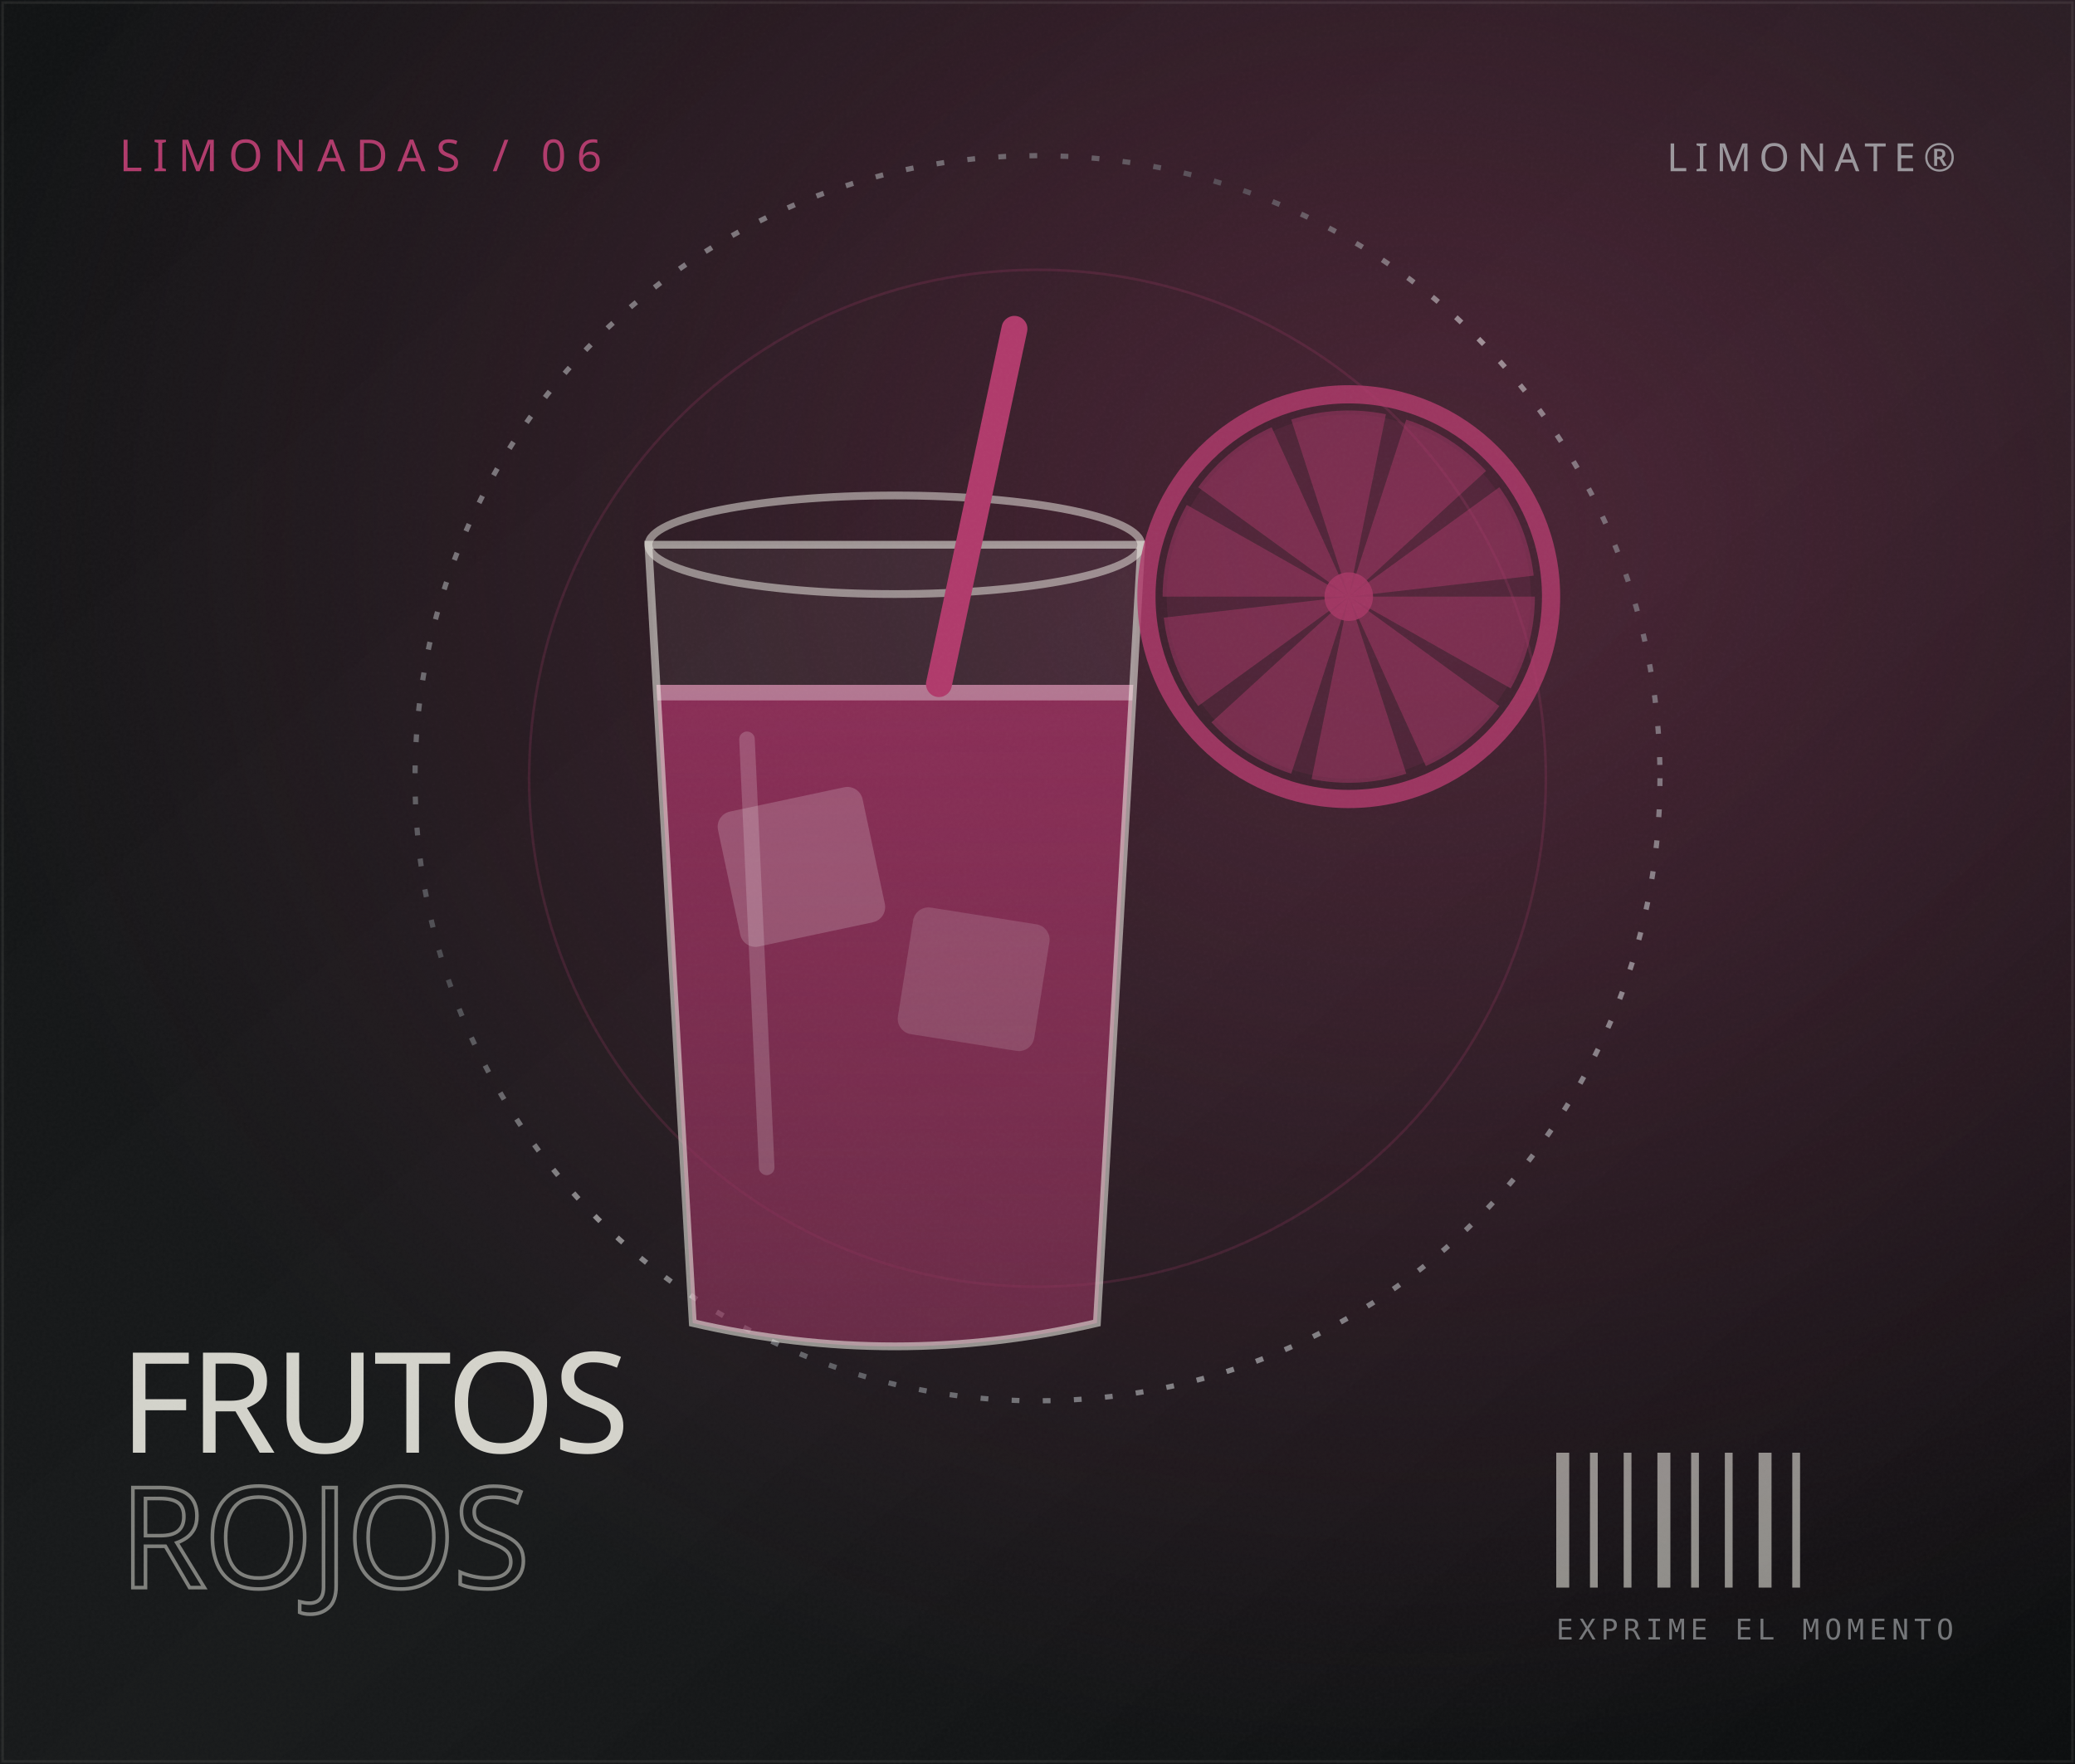
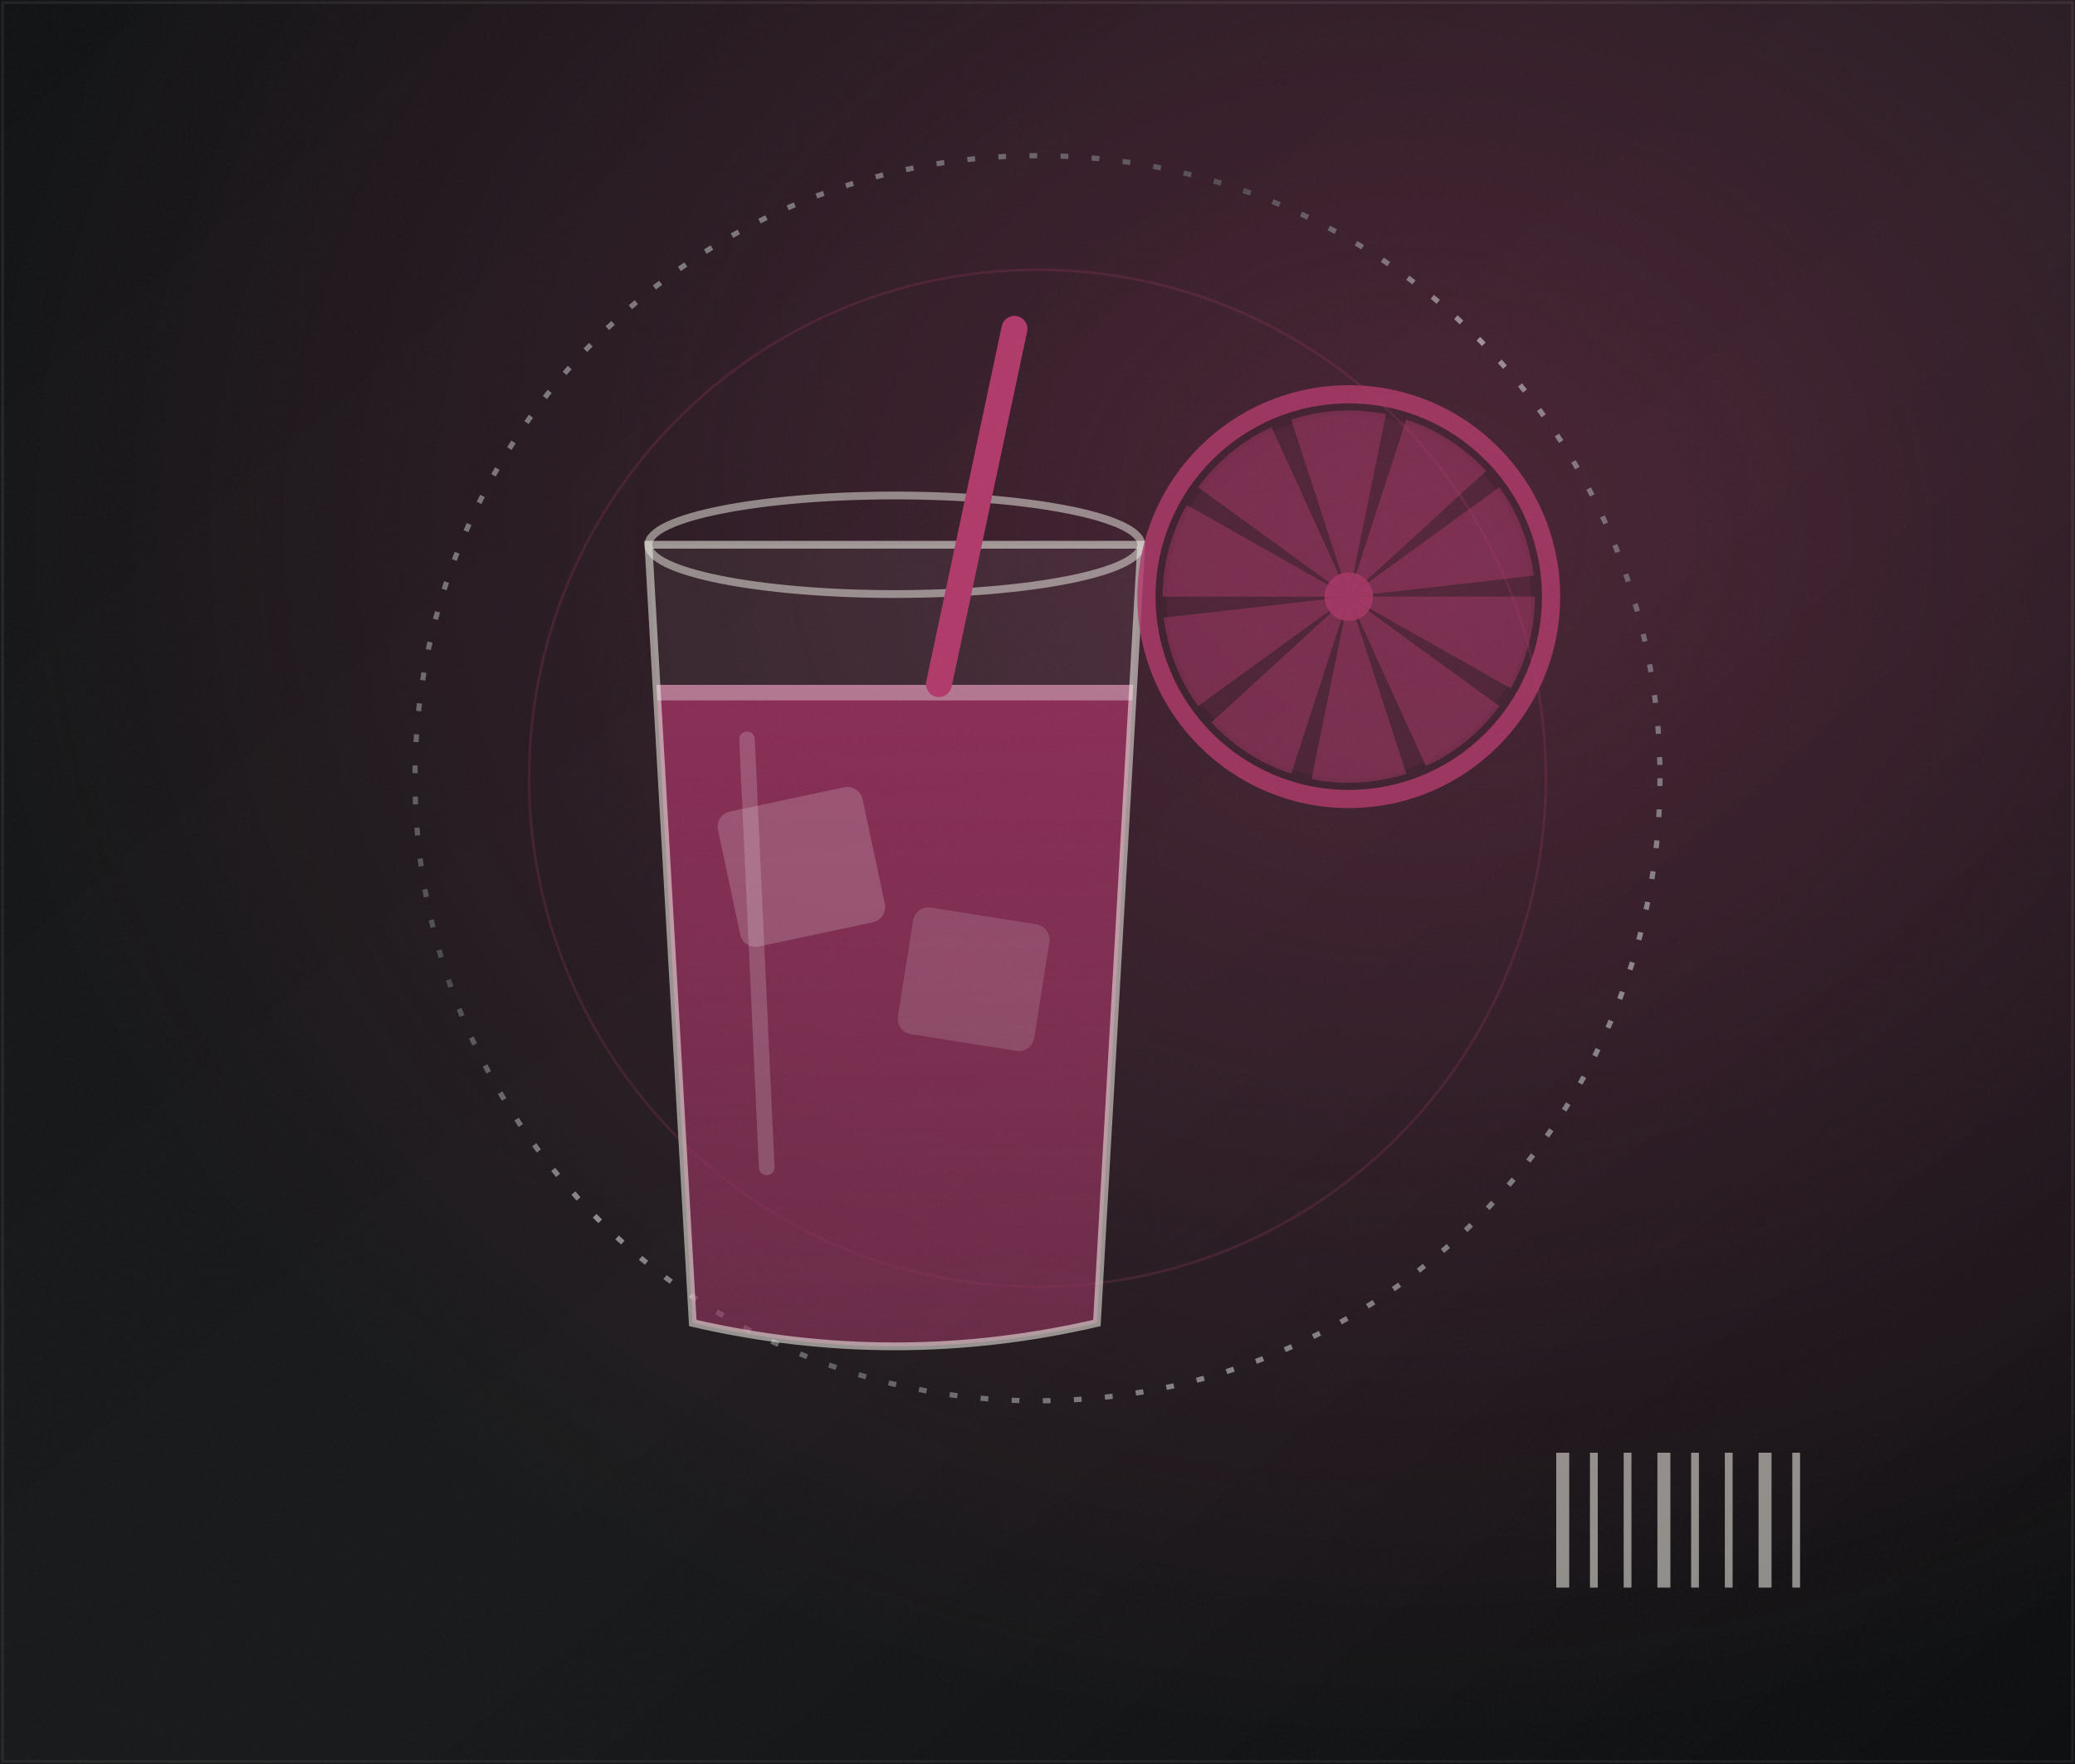
<svg xmlns="http://www.w3.org/2000/svg" viewBox="0 0 800 680" width="800" height="680" role="img" aria-label="FRUTOS ROJOS">
  <defs>
    <linearGradient id="chrome" x1="0" y1="0" x2="1" y2="1">
      <stop offset="0" stop-color="#ffffff" />
      <stop offset="0.18" stop-color="#C5C9CC" />
      <stop offset="0.34" stop-color="#6F767C" />
      <stop offset="0.5" stop-color="#FFFFFF" />
      <stop offset="0.66" stop-color="#9AA1A7" />
      <stop offset="0.82" stop-color="#E9EEF1" />
      <stop offset="1" stop-color="#7D848A" />
    </linearGradient>
    <filter id="grain">
      <feTurbulence type="fractalNoise" baseFrequency="0.8" numOctaves="3" result="n" />
      <feColorMatrix in="n" type="saturate" values="0" />
      <feComponentTransfer>
        <feFuncA type="linear" slope="0.06" />
      </feComponentTransfer>
    </filter>
    <radialGradient id="glow" cx="0.68" cy="0.3" r="0.7">
      <stop offset="0" stop-color="#B03A6B" stop-opacity="0.34" />
      <stop offset="1" stop-color="#B03A6B" stop-opacity="0" />
    </radialGradient>
    <linearGradient id="bg" x1="0" y1="0" x2="1" y2="1">
      <stop offset="0" stop-color="#101213" />
      <stop offset="0.55" stop-color="#17191A" />
      <stop offset="1" stop-color="#0B0D0E" />
    </linearGradient>
  </defs>
  <rect width="800" height="680" fill="url(#bg)" />
  <rect width="800" height="680" fill="url(#glow)" />
  <g opacity="0.5">
    <circle cx="400" cy="300" r="240" fill="none" stroke="url(#chrome)" stroke-width="2" stroke-dasharray="3 9" />
    <circle cx="400" cy="300" r="196" fill="none" stroke="#B03A6B" stroke-width="1" opacity="0.4" />
  </g>
-   <text x="46" y="66" fill="#B03A6B" font-family="'Archivo Black','Arial Black',Impact,sans-serif" font-size="17" letter-spacing="4">LIMONADAS / 06</text>
-   <text x="754" y="66" text-anchor="end" fill="#C5C9CC" font-family="'Archivo Black','Arial Black',Impact,sans-serif" font-size="15" letter-spacing="3" opacity="0.7">LIMONATE®</text>
  <g>
    <defs>
      <clipPath id="clip-250-210">
        <path d="M250 210 L267.1 510 Q345 528 422.9 510 L440 210 Z" />
      </clipPath>
      <linearGradient id="liq-clip-250-210" x1="0" y1="0" x2="0" y2="1">
        <stop offset="0" stop-color="#8E2E58" stop-opacity="0.95" />
        <stop offset="1" stop-color="#8E2E58" stop-opacity="0.55" />
      </linearGradient>
    </defs>
    <path d="M250 210 L267.1 510 Q345 528 422.9 510 L440 210 Z" fill="#ffffff" opacity="0.05" />
    <g clip-path="url(#clip-250-210)">
      <rect x="250" y="264" width="190" height="300" fill="url(#liq-clip-250-210)" />
      <rect x="280.4" y="300" width="57" height="53.2" rx="6" fill="#ffffff" opacity="0.18" transform="rotate(-12 345 330)" />
      <rect x="348.8" y="348" width="53.2" height="49.4" rx="6" fill="#ffffff" opacity="0.14" transform="rotate(9 345 375)" />
      <rect x="250" y="264" width="190" height="6" fill="#ffffff" opacity="0.35" />
    </g>
    <path d="M250 210 L267.1 510 Q345 528 422.9 510 L440 210 Z" fill="none" stroke="#F4F3EA" stroke-opacity="0.55" stroke-width="3" />
    <ellipse cx="345" cy="210" rx="95" ry="19" fill="none" stroke="#F4F3EA" stroke-opacity="0.5" stroke-width="3" />
    <rect x="367.8" y="114" width="10" height="150" rx="5" fill="#B03A6B" transform="rotate(12 345 210)" />
    <path d="M288 285 L295.6 450" stroke="#ffffff" stroke-opacity="0.18" stroke-width="6" stroke-linecap="round" />
  </g>
  <g opacity="0.9">
    <circle cx="520" cy="230" r="78" fill="none" stroke="#B03A6B" stroke-width="7.02" opacity="0.9" />
    <circle cx="520" cy="230" r="70.2" fill="#B03A6B" opacity="0.12" />
    <path d="M520 230 L591.76 230 A71.76 71.76 0 0 1 582.444 265.358 Z" fill="#B03A6B" opacity="0.5" />
    <path d="M520 230 L578.055 272.179 A71.76 71.76 0 0 1 549.736 295.309 Z" fill="#B03A6B" opacity="0.5" />
    <path d="M520 230 L542.175 298.248 A71.76 71.76 0 0 1 505.669 300.314 Z" fill="#B03A6B" opacity="0.5" />
    <path d="M520 230 L497.825 298.248 A71.76 71.76 0 0 1 467.076 278.462 Z" fill="#B03A6B" opacity="0.5" />
    <path d="M520 230 L461.945 272.179 A71.76 71.76 0 0 1 448.698 238.099 Z" fill="#B03A6B" opacity="0.5" />
    <path d="M520 230 L448.24 230 A71.76 71.76 0 0 1 457.556 194.642 Z" fill="#B03A6B" opacity="0.5" />
    <path d="M520 230 L461.945 187.821 A71.76 71.76 0 0 1 490.264 164.691 Z" fill="#B03A6B" opacity="0.5" />
    <path d="M520 230 L497.825 161.752 A71.76 71.76 0 0 1 534.331 159.686 Z" fill="#B03A6B" opacity="0.5" />
    <path d="M520 230 L542.175 161.752 A71.76 71.76 0 0 1 572.924 181.538 Z" fill="#B03A6B" opacity="0.5" />
    <path d="M520 230 L578.055 187.821 A71.76 71.76 0 0 1 591.302 221.901 Z" fill="#B03A6B" opacity="0.5" />
    <circle cx="520" cy="230" r="9.36" fill="#B03A6B" opacity="0.85" />
  </g>
  <g opacity="0.85">
-     <text x="46" y="560" fill="#F4F3EA" font-family="'Archivo Black','Arial Black',Impact,sans-serif" font-size="54" letter-spacing="-1">FRUTOS</text>
-     <text x="46" y="612" fill="none" stroke="#F4F3EA" stroke-opacity="0.55" stroke-width="1.4" font-family="'Archivo Black','Arial Black',Impact,sans-serif" font-size="54" letter-spacing="-1">ROJOS</text>
-   </g>
+     </g>
  <g transform="translate(600 560)" opacity="0.55">
    <rect x="0" y="0" width="5" height="52" fill="#F4F3EA" />
    <rect x="13" y="0" width="3" height="52" fill="#F4F3EA" />
    <rect x="26" y="0" width="3" height="52" fill="#F4F3EA" />
    <rect x="39" y="0" width="5" height="52" fill="#F4F3EA" />
    <rect x="52" y="0" width="3" height="52" fill="#F4F3EA" />
    <rect x="65" y="0" width="3" height="52" fill="#F4F3EA" />
    <rect x="78" y="0" width="5" height="52" fill="#F4F3EA" />
    <rect x="91" y="0" width="3" height="52" fill="#F4F3EA" />
-     <text x="0" y="72" fill="#C5C9CC" font-family="monospace" font-size="11" letter-spacing="2">EXPRIME EL MOMENTO</text>
  </g>
  <rect width="800" height="680" filter="url(#grain)" opacity="0.5" />
  <rect x="1" y="1" width="798" height="678" fill="none" stroke="#F4F3EA" stroke-opacity="0.08" />
</svg>
